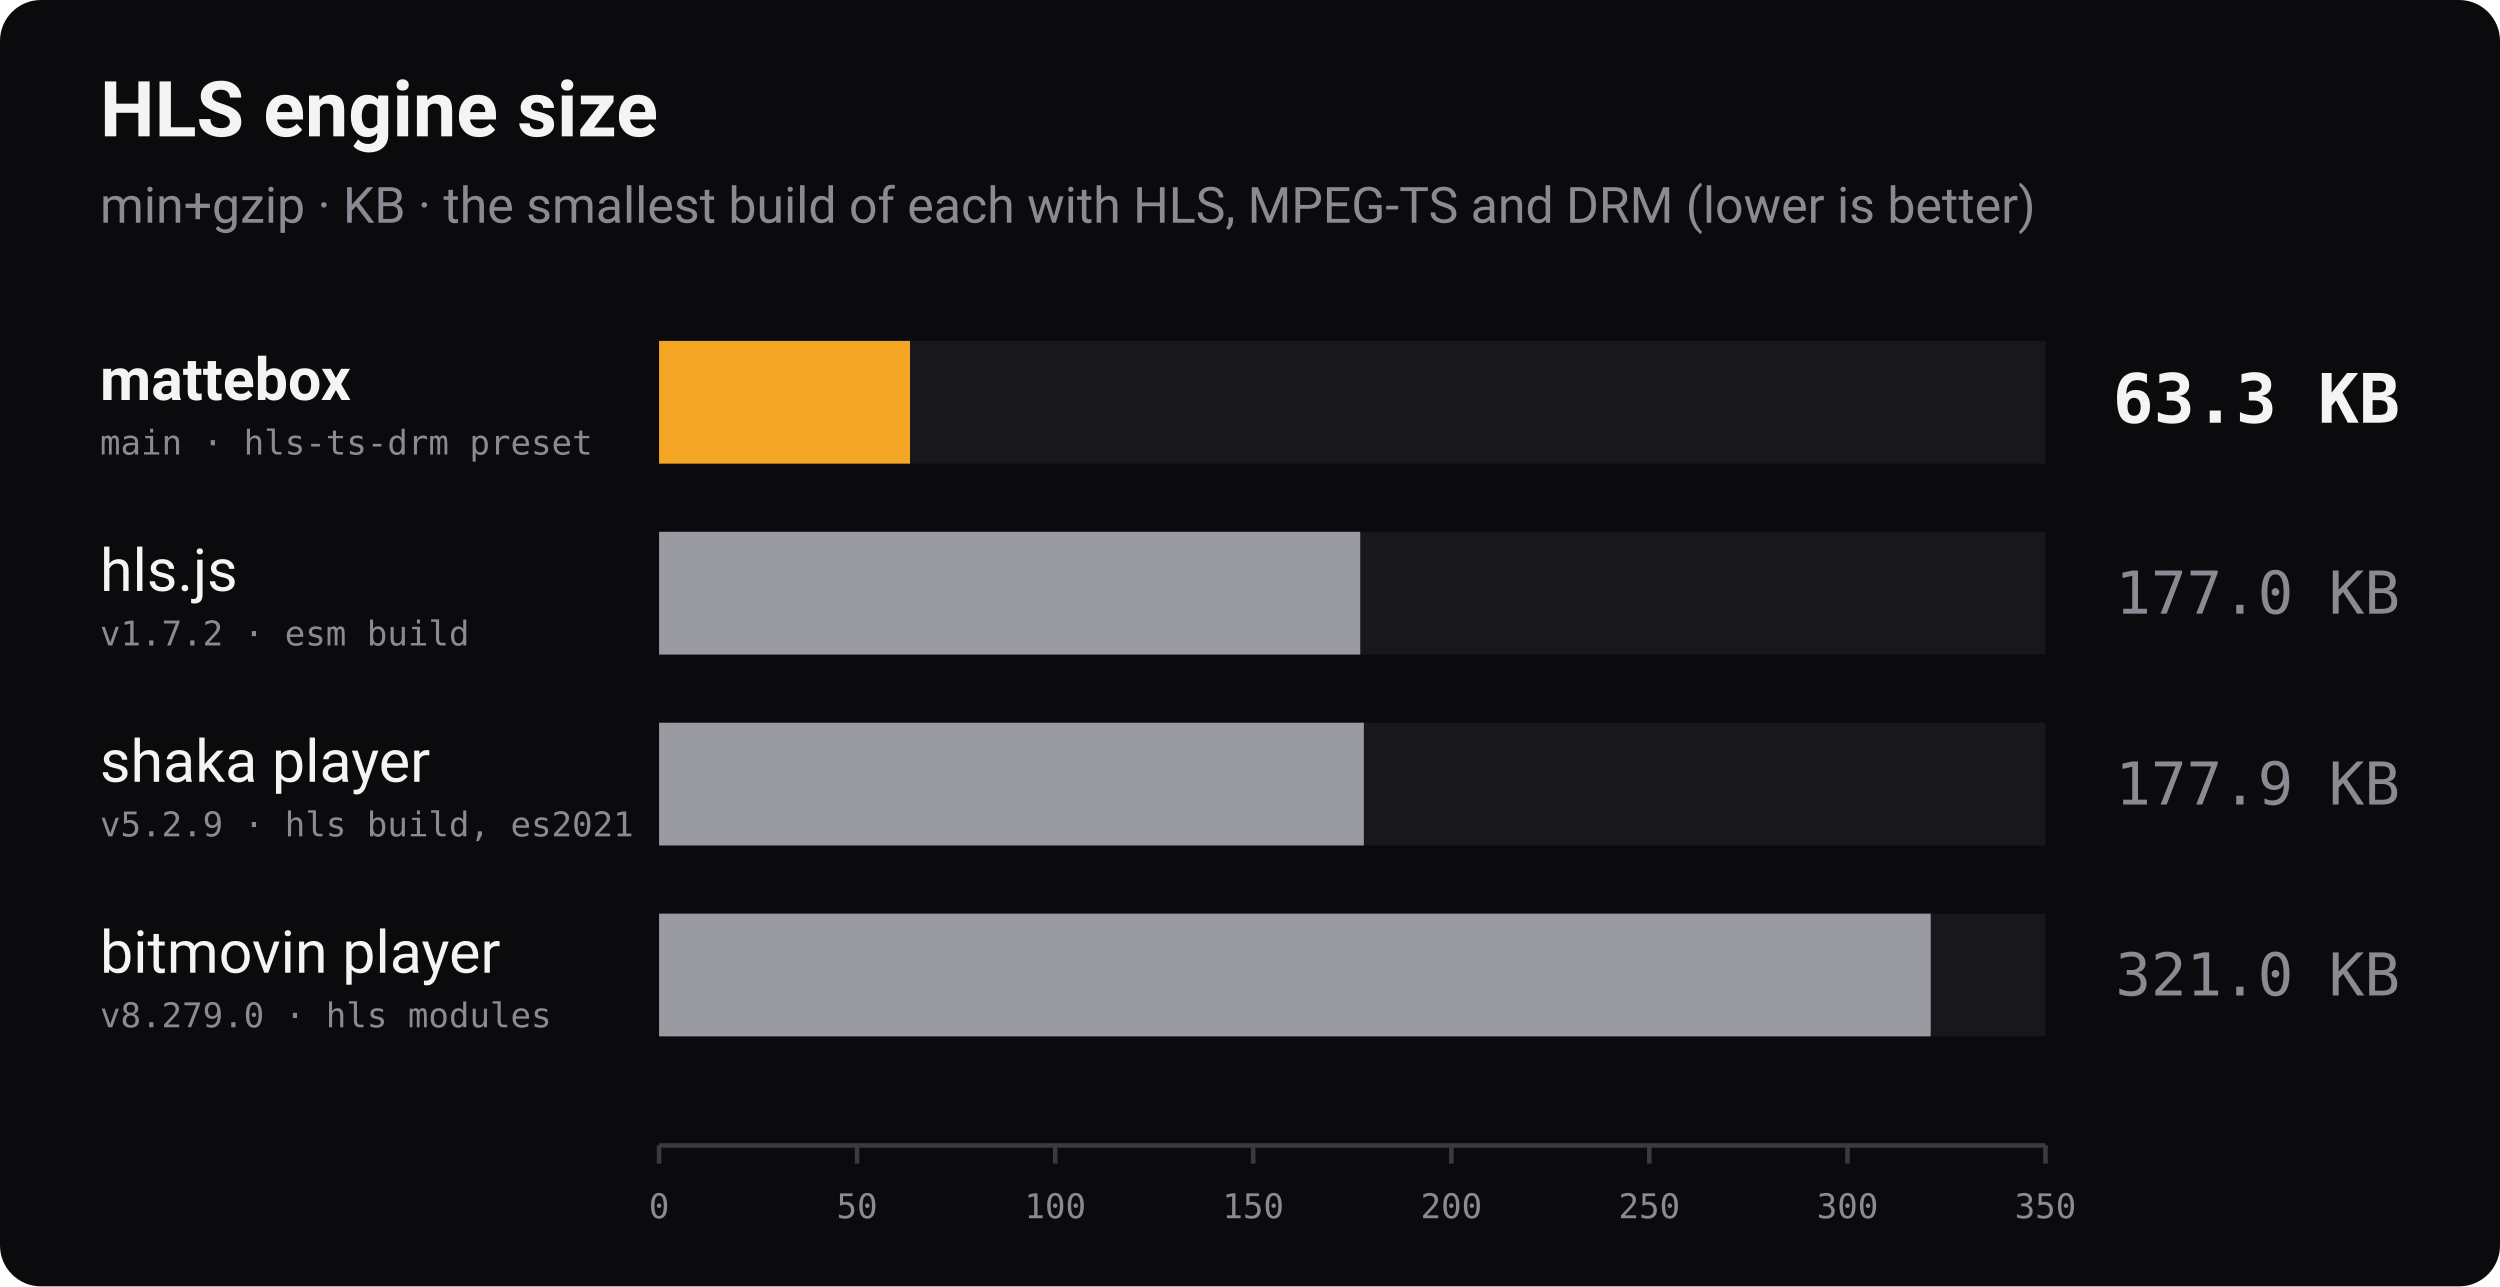
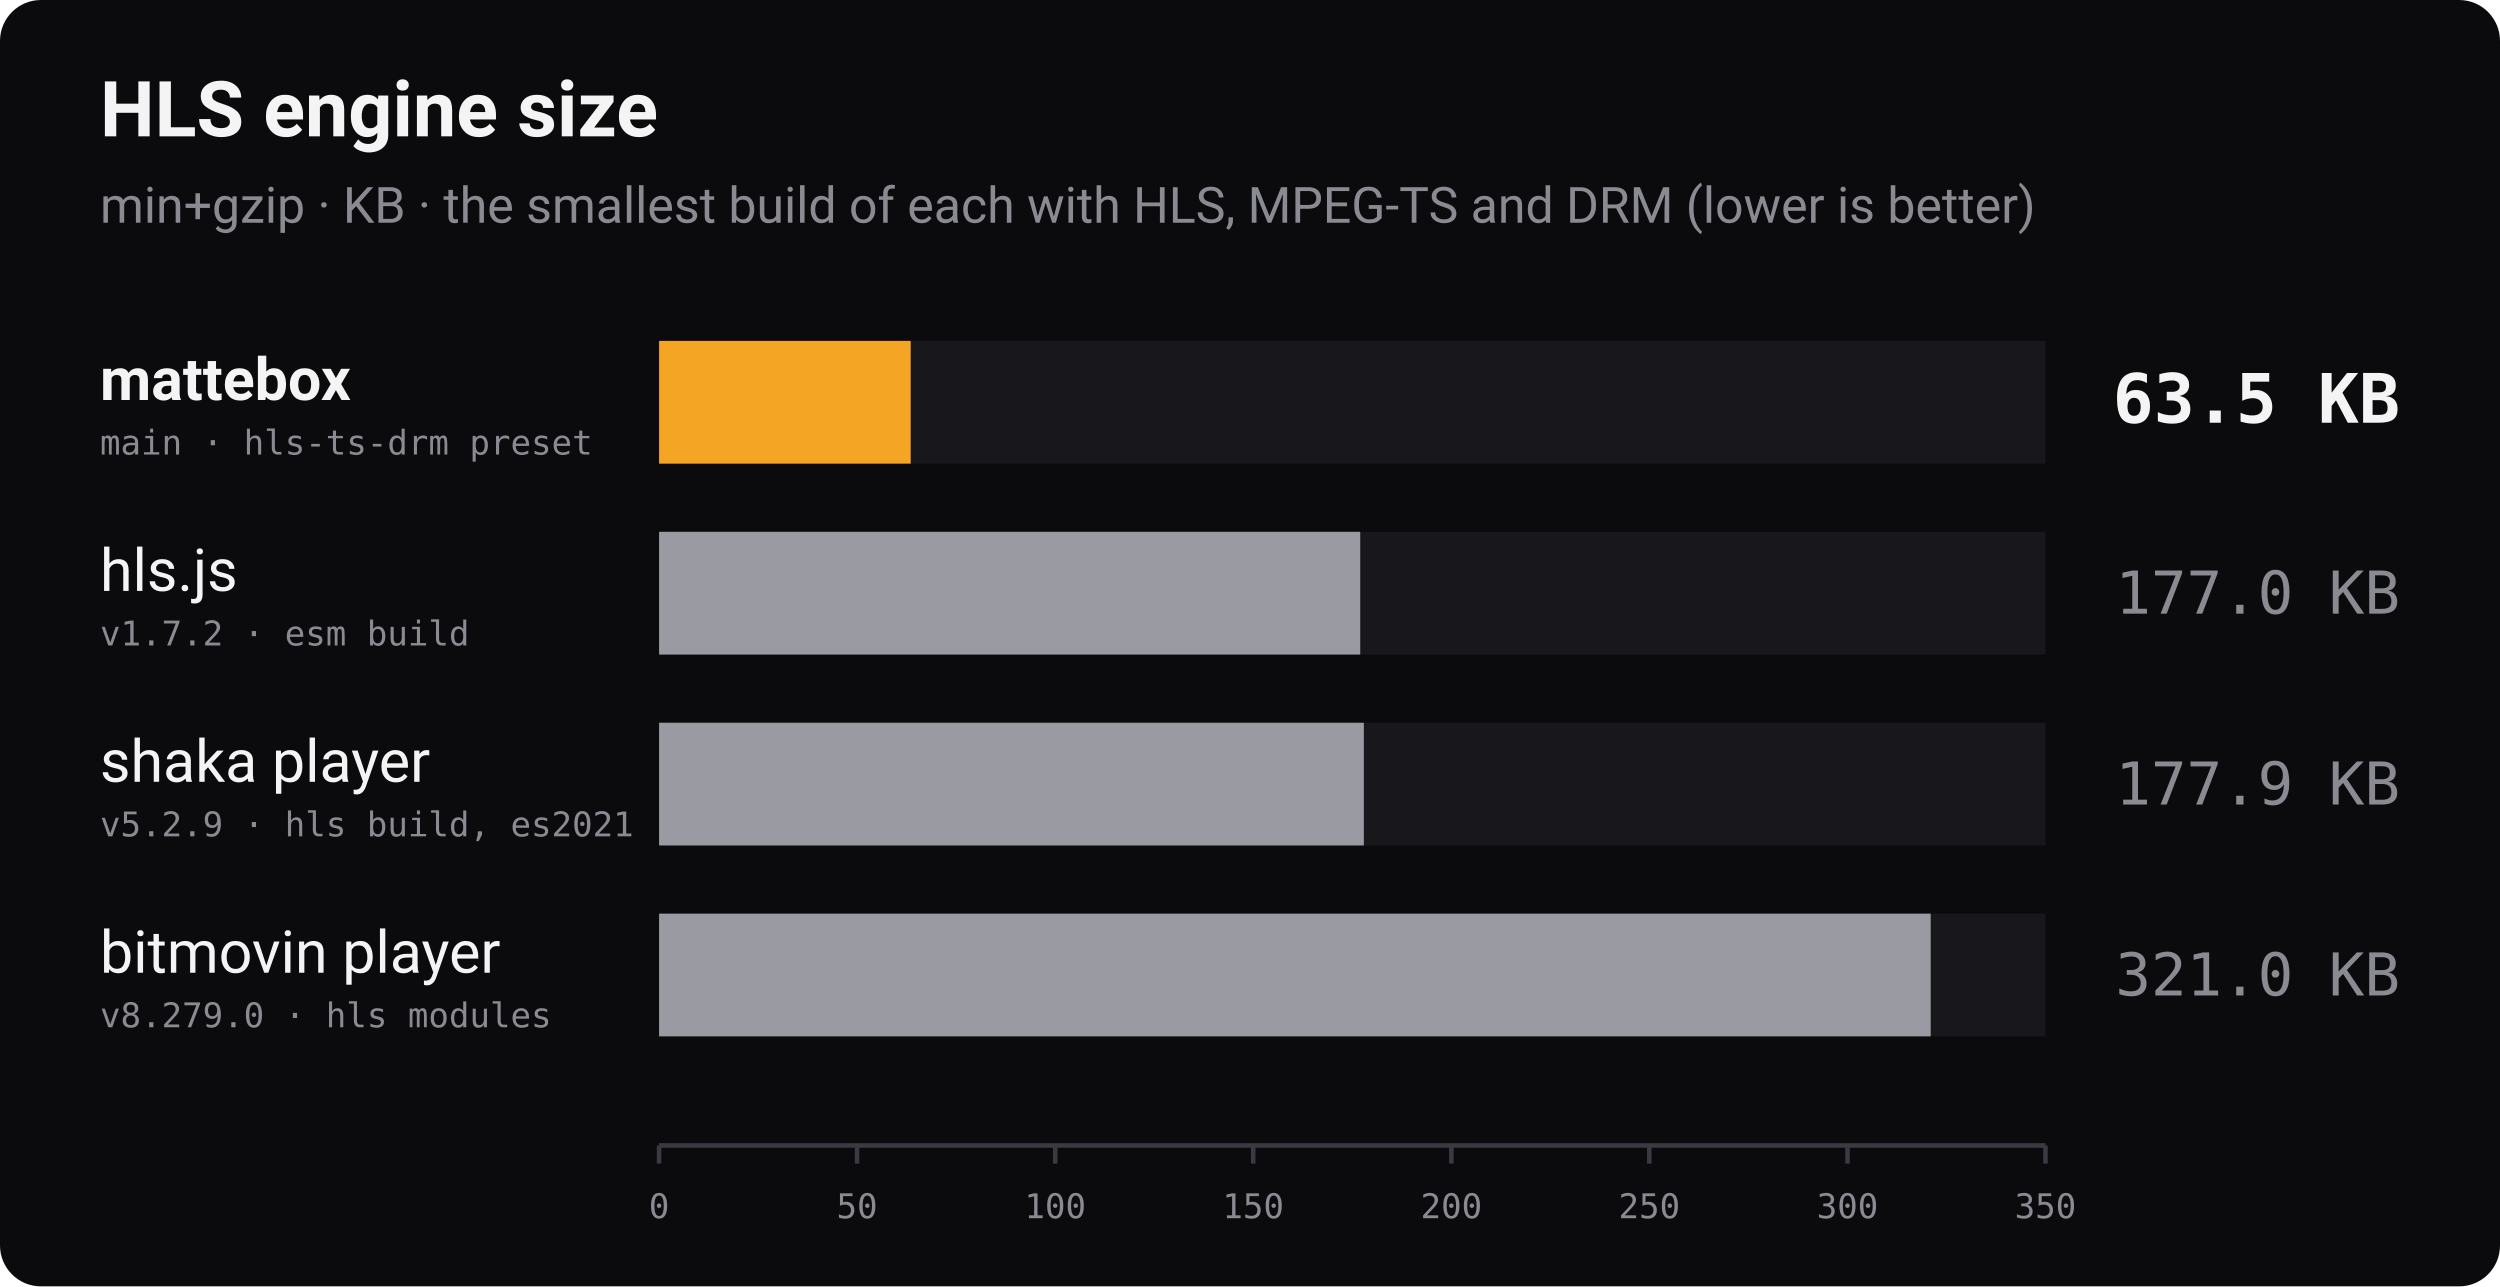
<svg xmlns="http://www.w3.org/2000/svg" width="1100" height="566" viewBox="0 0 1100 566" role="img" aria-label="Bundle size of engines that play HLS with fMP4 and MPEG-TS segments and DRM, min+gzip, lower is better">
  <rect width="1100" height="566" rx="18" fill="#0b0b0d" />
  <text x="44" y="60" font-family="-apple-system, 'Segoe UI', Roboto, Helvetica, Arial, sans-serif" font-size="34" font-weight="700" fill="#f4f4f5">HLS engine size</text>
  <text x="44" y="98" font-family="-apple-system, 'Segoe UI', Roboto, Helvetica, Arial, sans-serif" font-size="22" fill="#8a8a93">min+gzip · KB · the smallest build of each with HLS, MPEG-TS and DRM (lower is better)</text>
  <text x="44" y="176" font-family="-apple-system, 'Segoe UI', Roboto, Helvetica, Arial, sans-serif" font-size="26" font-weight="700" fill="#f4f4f5">mattebox</text>
  <text x="44" y="200" font-family="ui-monospace, 'SF Mono', Menlo, Consolas, monospace" font-size="15" fill="#8a8a93">main · hls-ts-drm preset</text>
  <rect x="290" y="150" width="610" height="54" fill="#18181c" />
-   <rect x="290" y="150" width="110.4" height="54" fill="#f5a524" />
-   <text x="1056" y="186" text-anchor="end" font-family="ui-monospace, 'SF Mono', Menlo, Consolas, monospace" font-size="30" font-weight="700" fill="#f4f4f5">63.3 KB</text>
+   <rect x="290" y="150" width="110.7" height="54" fill="#f5a524" />
+   <text x="1056" y="186" text-anchor="end" font-family="ui-monospace, 'SF Mono', Menlo, Consolas, monospace" font-size="30" font-weight="700" fill="#f4f4f5">63.5 KB</text>
  <text x="44" y="260" font-family="-apple-system, 'Segoe UI', Roboto, Helvetica, Arial, sans-serif" font-size="26" font-weight="400" fill="#f4f4f5">hls.js</text>
  <text x="44" y="284" font-family="ui-monospace, 'SF Mono', Menlo, Consolas, monospace" font-size="15" fill="#8a8a93">v1.7.2 · esm build</text>
  <rect x="290" y="234" width="610" height="54" fill="#18181c" />
  <rect x="290" y="234" width="308.5" height="54" fill="#9a9aa2" />
  <text x="1056" y="270" text-anchor="end" font-family="ui-monospace, 'SF Mono', Menlo, Consolas, monospace" font-size="26" font-weight="400" fill="#8a8a93">177.0 KB</text>
  <text x="44" y="344" font-family="-apple-system, 'Segoe UI', Roboto, Helvetica, Arial, sans-serif" font-size="26" font-weight="400" fill="#f4f4f5">shaka player</text>
  <text x="44" y="368" font-family="ui-monospace, 'SF Mono', Menlo, Consolas, monospace" font-size="15" fill="#8a8a93">v5.2.9 · hls build, es2021</text>
  <rect x="290" y="318" width="610" height="54" fill="#18181c" />
  <rect x="290" y="318" width="310.1" height="54" fill="#9a9aa2" />
  <text x="1056" y="354" text-anchor="end" font-family="ui-monospace, 'SF Mono', Menlo, Consolas, monospace" font-size="26" font-weight="400" fill="#8a8a93">177.9 KB</text>
  <text x="44" y="428" font-family="-apple-system, 'Segoe UI', Roboto, Helvetica, Arial, sans-serif" font-size="26" font-weight="400" fill="#f4f4f5">bitmovin player</text>
  <text x="44" y="452" font-family="ui-monospace, 'SF Mono', Menlo, Consolas, monospace" font-size="15" fill="#8a8a93">v8.279.0 · hls modules</text>
  <rect x="290" y="402" width="610" height="54" fill="#18181c" />
  <rect x="290" y="402" width="559.5" height="54" fill="#9a9aa2" />
  <text x="1056" y="438" text-anchor="end" font-family="ui-monospace, 'SF Mono', Menlo, Consolas, monospace" font-size="26" font-weight="400" fill="#8a8a93">321.0 KB</text>
  <line x1="290" y1="504" x2="900" y2="504" stroke="#3a3a42" stroke-width="2" />
  <line x1="290.0" y1="504" x2="290.0" y2="512" stroke="#3a3a42" stroke-width="2" />
  <text x="290.0" y="536" text-anchor="middle" font-family="ui-monospace, 'SF Mono', Menlo, Consolas, monospace" font-size="15" fill="#8a8a93">0</text>
  <line x1="377.1" y1="504" x2="377.1" y2="512" stroke="#3a3a42" stroke-width="2" />
  <text x="377.1" y="536" text-anchor="middle" font-family="ui-monospace, 'SF Mono', Menlo, Consolas, monospace" font-size="15" fill="#8a8a93">50</text>
  <line x1="464.3" y1="504" x2="464.3" y2="512" stroke="#3a3a42" stroke-width="2" />
  <text x="464.3" y="536" text-anchor="middle" font-family="ui-monospace, 'SF Mono', Menlo, Consolas, monospace" font-size="15" fill="#8a8a93">100</text>
  <line x1="551.4" y1="504" x2="551.4" y2="512" stroke="#3a3a42" stroke-width="2" />
  <text x="551.4" y="536" text-anchor="middle" font-family="ui-monospace, 'SF Mono', Menlo, Consolas, monospace" font-size="15" fill="#8a8a93">150</text>
  <line x1="638.6" y1="504" x2="638.6" y2="512" stroke="#3a3a42" stroke-width="2" />
  <text x="638.6" y="536" text-anchor="middle" font-family="ui-monospace, 'SF Mono', Menlo, Consolas, monospace" font-size="15" fill="#8a8a93">200</text>
  <line x1="725.7" y1="504" x2="725.7" y2="512" stroke="#3a3a42" stroke-width="2" />
  <text x="725.7" y="536" text-anchor="middle" font-family="ui-monospace, 'SF Mono', Menlo, Consolas, monospace" font-size="15" fill="#8a8a93">250</text>
  <line x1="812.9" y1="504" x2="812.9" y2="512" stroke="#3a3a42" stroke-width="2" />
  <text x="812.9" y="536" text-anchor="middle" font-family="ui-monospace, 'SF Mono', Menlo, Consolas, monospace" font-size="15" fill="#8a8a93">300</text>
  <line x1="900.0" y1="504" x2="900.0" y2="512" stroke="#3a3a42" stroke-width="2" />
  <text x="900.0" y="536" text-anchor="middle" font-family="ui-monospace, 'SF Mono', Menlo, Consolas, monospace" font-size="15" fill="#8a8a93">350</text>
</svg>
